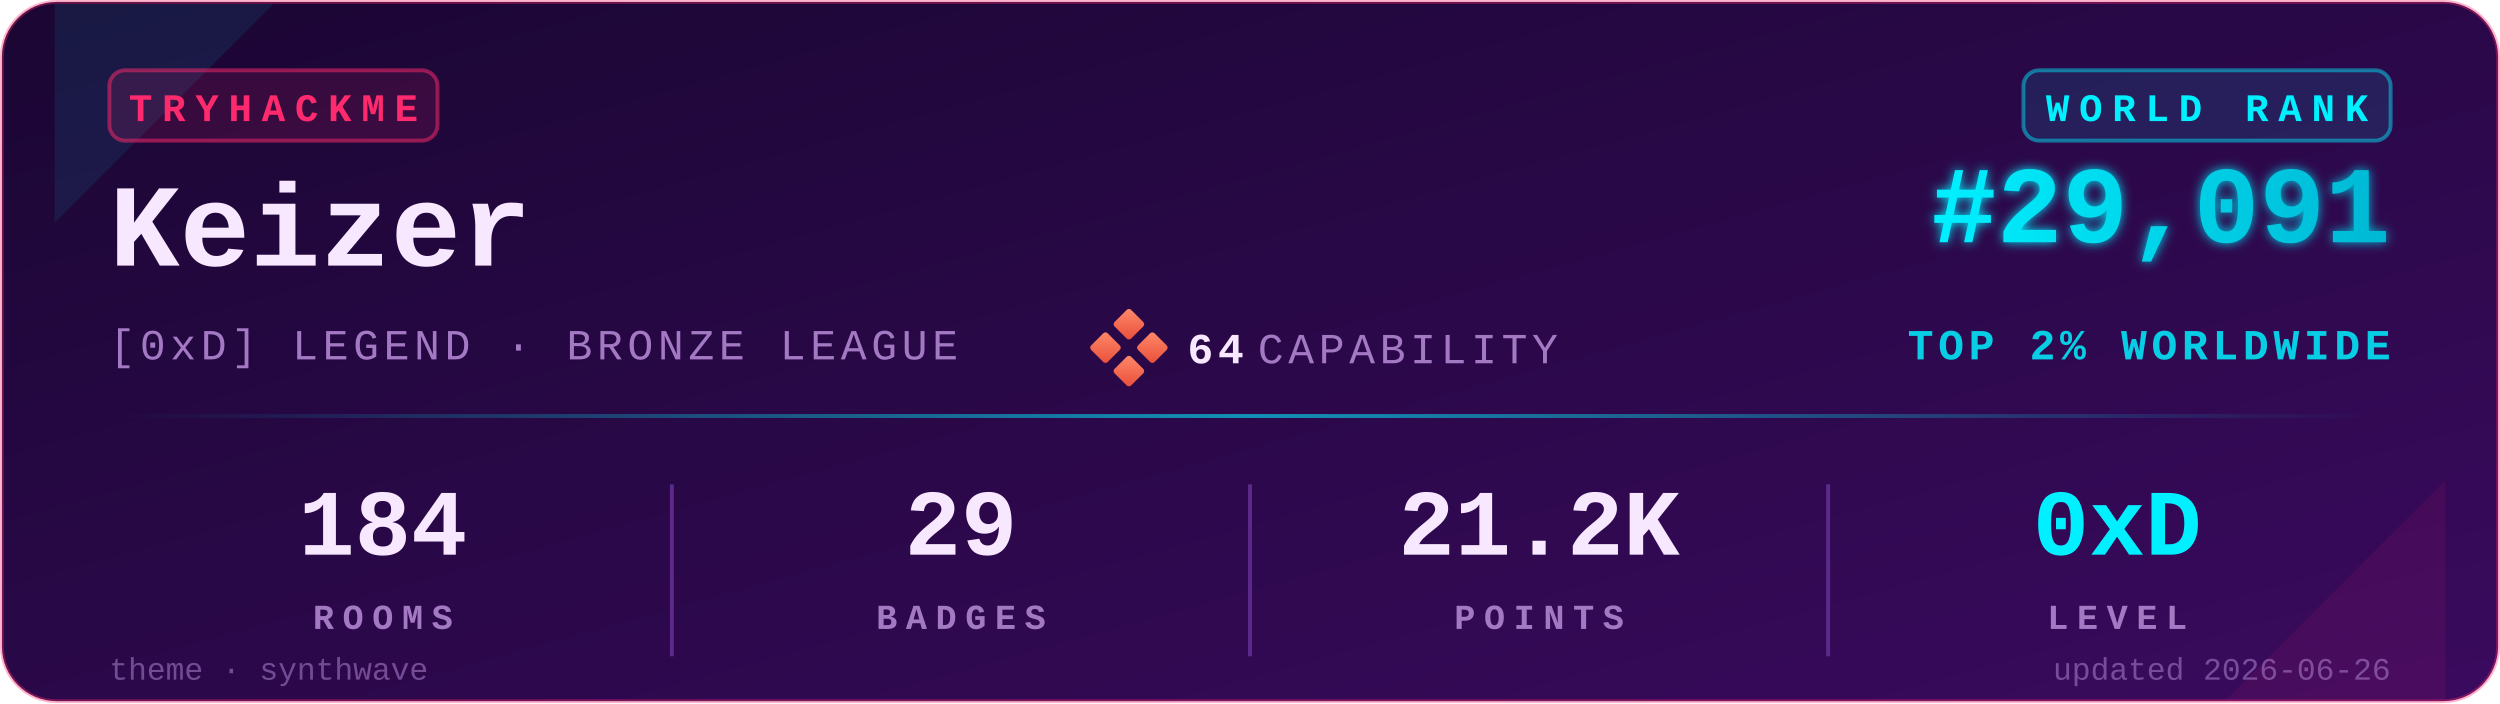
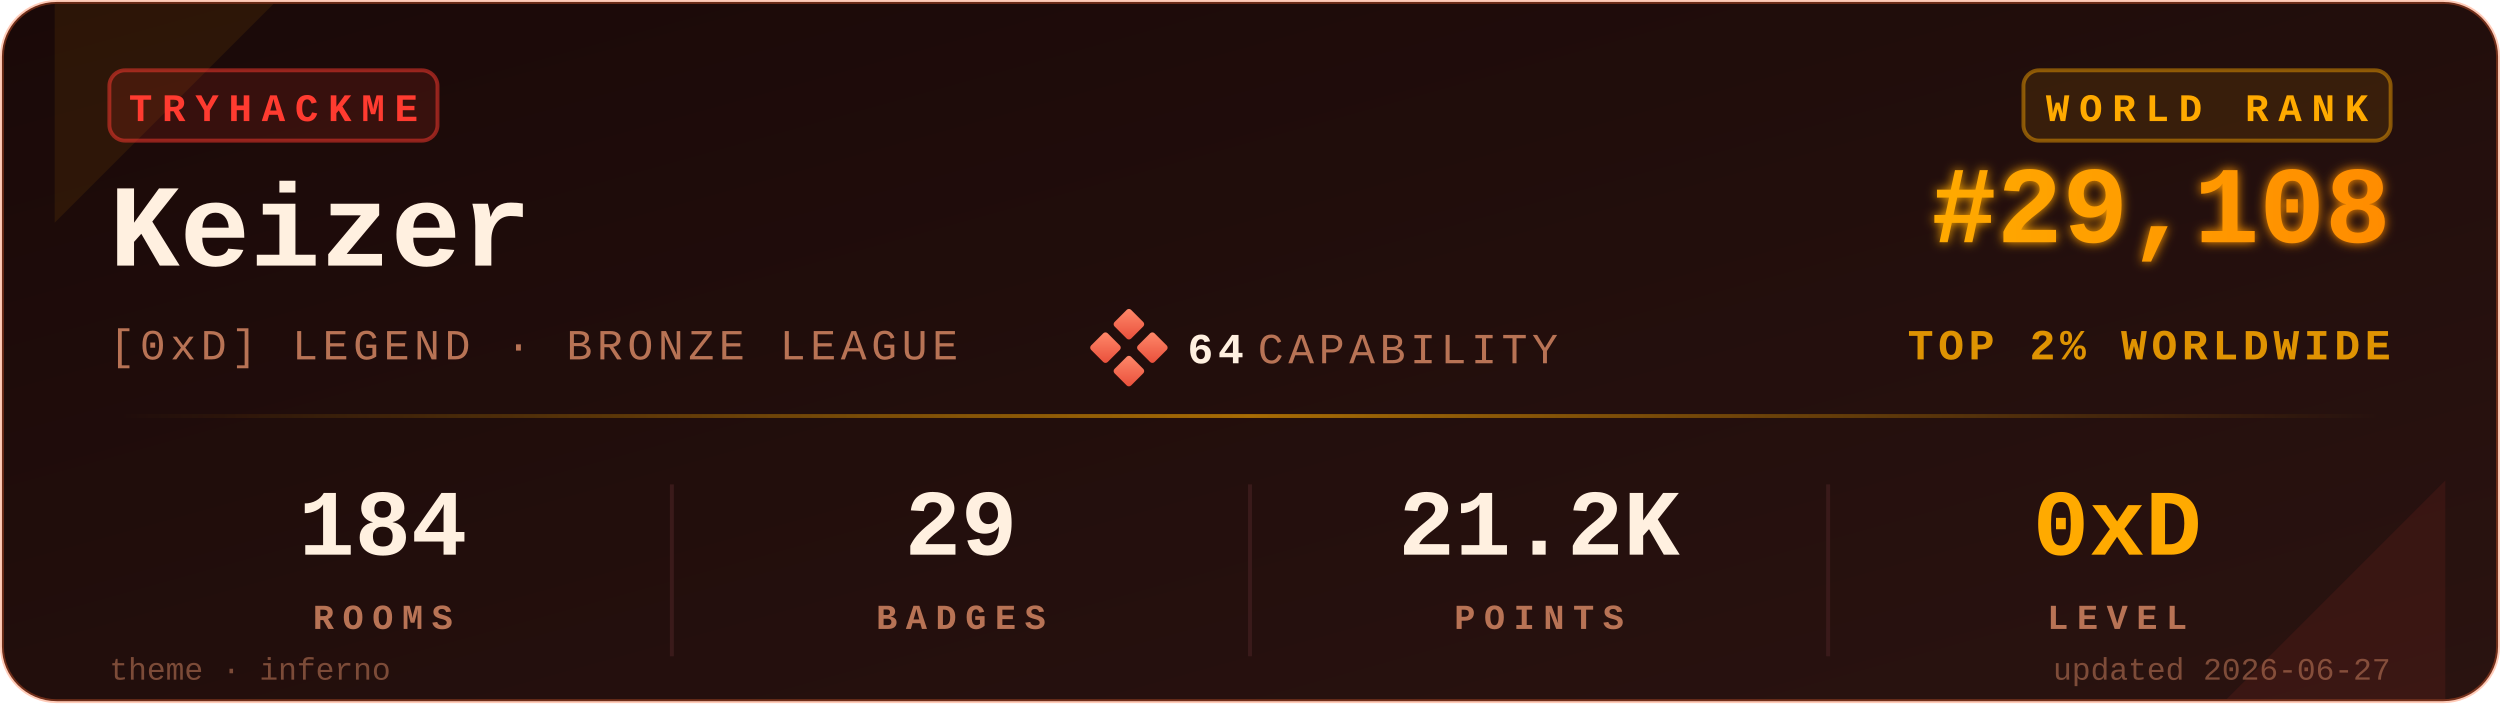
<svg xmlns="http://www.w3.org/2000/svg" viewBox="0 0 640 180" width="640" height="180" role="img" aria-label="TryHackMe stats for Keizer">
  <defs>
    <linearGradient id="bgGrad" x1="0" y1="0" x2="1" y2="1">
-       <stop offset="0%" stop-color="#1a0633" />
-       <stop offset="100%" stop-color="#3a0a5e" />
+       <stop offset="0%" stop-color="#1a0908" />
+       <stop offset="100%" stop-color="#2a1310" />
    </linearGradient>
    <linearGradient id="rankGrad" x1="0" y1="0" x2="1" y2="0">
-       <stop offset="0%" stop-color="#00F0FF" />
-       <stop offset="100%" stop-color="#00B8D4" />
+       <stop offset="0%" stop-color="#FFAA00" />
+       <stop offset="100%" stop-color="#FF8C00" />
    </linearGradient>
    <linearGradient id="accentGrad" x1="0" y1="0" x2="1" y2="0">
-       <stop offset="0%" stop-color="#00F0FF" stop-opacity="0" />
-       <stop offset="50%" stop-color="#00F0FF" stop-opacity="0.6" />
-       <stop offset="100%" stop-color="#00F0FF" stop-opacity="0" />
+       <stop offset="0%" stop-color="#FFAA00" stop-opacity="0" />
+       <stop offset="50%" stop-color="#FFAA00" stop-opacity="0.6" />
+       <stop offset="100%" stop-color="#FFAA00" stop-opacity="0" />
    </linearGradient>
    <linearGradient id="capGrad" x1="0" y1="0" x2="1" y2="1">
      <stop offset="0%" stop-color="#ff8a6b" />
      <stop offset="100%" stop-color="#e94e3a" />
    </linearGradient>
    <filter id="glow" x="-20%" y="-20%" width="140%" height="140%">
      <feGaussianBlur stdDeviation="1.4" result="b" />
      <feMerge>
        <feMergeNode in="b" />
        <feMergeNode in="SourceGraphic" />
      </feMerge>
    </filter>
  </defs>
-   <rect x="0.5" y="0.5" width="639" height="179" rx="14" ry="14" fill="url(#bgGrad)" stroke="#FF2A6D" stroke-opacity="0.35" stroke-width="1" />
-   <path d="M 14,1 L 70,1 L 14,57 Z" fill="#00F0FF" opacity="0.08" />
-   <path d="M 626,179 L 570,179 L 626,123 Z" fill="#FF2A6D" opacity="0.08" />
+   <rect x="0.5" y="0.5" width="639" height="179" rx="14" ry="14" fill="url(#bgGrad)" stroke="#FF6B35" stroke-opacity="0.35" stroke-width="1" />
+   <path d="M 14,1 L 70,1 L 14,57 Z" fill="#FFAA00" opacity="0.08" />
+   <path d="M 626,179 L 570,179 L 626,123 Z" fill="#FF3B30" opacity="0.08" />
  <g transform="translate(28,18)">
-     <rect x="0" y="0" width="84" height="18" rx="4" ry="4" fill="#FF2A6D" fill-opacity="0.12" stroke="#FF2A6D" stroke-opacity="0.5" />
-     <text x="42" y="13" fill="#FF2A6D" font-family="ui-monospace,'SF Mono','Menlo','Cascadia Code','Consolas','Liberation Mono',monospace" font-size="10" font-weight="700" letter-spacing="2.5" text-anchor="middle">TRYHACKME</text>
+     <rect x="0" y="0" width="84" height="18" rx="4" ry="4" fill="#FF3B30" fill-opacity="0.12" stroke="#FF3B30" stroke-opacity="0.5" />
+     <text x="42" y="13" fill="#FF3B30" font-family="ui-monospace,'SF Mono','Menlo','Cascadia Code','Consolas','Liberation Mono',monospace" font-size="10" font-weight="700" letter-spacing="2.5" text-anchor="middle">TRYHACKME</text>
  </g>
-   <text x="28" y="68" fill="#F8E8FF" font-family="ui-monospace,'SF Mono','Menlo','Cascadia Code','Consolas','Liberation Mono',monospace" font-size="30" font-weight="700">Keizer</text>
-   <text x="28" y="92" fill="#A479C4" font-family="ui-monospace,'SF Mono','Menlo','Cascadia Code','Consolas','Liberation Mono',monospace" font-size="11" font-weight="500" letter-spacing="1.2">[0xD] LEGEND · BRONZE LEAGUE</text>
+   <text x="28" y="68" fill="#FFF0E0" font-family="ui-monospace,'SF Mono','Menlo','Cascadia Code','Consolas','Liberation Mono',monospace" font-size="30" font-weight="700">Keizer</text>
+   <text x="28" y="92" fill="#B87355" font-family="ui-monospace,'SF Mono','Menlo','Cascadia Code','Consolas','Liberation Mono',monospace" font-size="11" font-weight="500" letter-spacing="1.2">[0xD] LEGEND · BRONZE LEAGUE</text>
  <g transform="translate(280,80)">
    <rect x="6" y="0" width="6" height="6" rx="0.8" fill="url(#capGrad)" transform="rotate(45 9 3)" />
    <rect x="0" y="6" width="6" height="6" rx="0.8" fill="url(#capGrad)" transform="rotate(45 3 9)" />
    <rect x="12" y="6" width="6" height="6" rx="0.8" fill="url(#capGrad)" transform="rotate(45 15 9)" />
    <rect x="6" y="12" width="6" height="6" rx="0.8" fill="url(#capGrad)" transform="rotate(45 9 15)" />
-     <text x="24" y="13" fill="#F8E8FF" font-family="ui-monospace,'SF Mono','Menlo','Cascadia Code','Consolas','Liberation Mono',monospace" font-size="11" font-weight="700" letter-spacing="1.2">64</text>
-     <text x="42" y="13" fill="#A479C4" font-family="ui-monospace,'SF Mono','Menlo','Cascadia Code','Consolas','Liberation Mono',monospace" font-size="11" font-weight="500" letter-spacing="1.2">CAPABILITY</text>
+     <text x="24" y="13" fill="#FFF0E0" font-family="ui-monospace,'SF Mono','Menlo','Cascadia Code','Consolas','Liberation Mono',monospace" font-size="11" font-weight="700" letter-spacing="1.2">64</text>
+     <text x="42" y="13" fill="#B87355" font-family="ui-monospace,'SF Mono','Menlo','Cascadia Code','Consolas','Liberation Mono',monospace" font-size="11" font-weight="500" letter-spacing="1.2">CAPABILITY</text>
  </g>
  <g transform="translate(612,18)">
-     <rect x="-94" y="0" width="94" height="18" rx="4" ry="4" fill="#00F0FF" fill-opacity="0.10" stroke="#00F0FF" stroke-opacity="0.45" />
-     <text x="-47" y="13" fill="#00F0FF" font-family="ui-monospace,'SF Mono','Menlo','Cascadia Code','Consolas','Liberation Mono',monospace" font-size="10" font-weight="700" letter-spacing="2.5" text-anchor="middle">WORLD RANK</text>
+     <rect x="-94" y="0" width="94" height="18" rx="4" ry="4" fill="#FFAA00" fill-opacity="0.10" stroke="#FFAA00" stroke-opacity="0.45" />
+     <text x="-47" y="13" fill="#FFAA00" font-family="ui-monospace,'SF Mono','Menlo','Cascadia Code','Consolas','Liberation Mono',monospace" font-size="10" font-weight="700" letter-spacing="2.5" text-anchor="middle">WORLD RANK</text>
  </g>
-   <text x="612" y="62" fill="url(#rankGrad)" font-family="ui-monospace,'SF Mono','Menlo','Cascadia Code','Consolas','Liberation Mono',monospace" font-size="28" font-weight="700" text-anchor="end" filter="url(#glow)">#29,091</text>
-   <text x="612" y="92" fill="#00F0FF" fill-opacity="0.85" font-family="ui-monospace,'SF Mono','Menlo','Cascadia Code','Consolas','Liberation Mono',monospace" font-size="11" font-weight="600" letter-spacing="1.2" text-anchor="end">TOP 2% WORLDWIDE</text>
+   <text x="612" y="62" fill="url(#rankGrad)" font-family="ui-monospace,'SF Mono','Menlo','Cascadia Code','Consolas','Liberation Mono',monospace" font-size="28" font-weight="700" text-anchor="end" filter="url(#glow)">#29,108</text>
+   <text x="612" y="92" fill="#FFAA00" fill-opacity="0.85" font-family="ui-monospace,'SF Mono','Menlo','Cascadia Code','Consolas','Liberation Mono',monospace" font-size="11" font-weight="600" letter-spacing="1.2" text-anchor="end">TOP 2% WORLDWIDE</text>
  <rect x="28" y="106" width="584" height="1" fill="url(#accentGrad)" />
  <g font-family="ui-monospace,'SF Mono','Menlo','Cascadia Code','Consolas','Liberation Mono',monospace" text-anchor="middle">
-     <text x="98" y="142" fill="#F8E8FF" font-size="24" font-weight="700">184</text>
-     <text x="98" y="161" fill="#A479C4" font-size="9" font-weight="600" letter-spacing="2.2">ROOMS</text>
-     <text x="246" y="142" fill="#F8E8FF" font-size="24" font-weight="700">29</text>
-     <text x="246" y="161" fill="#A479C4" font-size="9" font-weight="600" letter-spacing="2.2">BADGES</text>
-     <text x="394" y="142" fill="#F8E8FF" font-size="24" font-weight="700">21.2K</text>
-     <text x="394" y="161" fill="#A479C4" font-size="9" font-weight="600" letter-spacing="2.2">POINTS</text>
-     <text x="542" y="142" fill="#00F0FF" font-size="24" font-weight="700">0xD</text>
-     <text x="542" y="161" fill="#A479C4" font-size="9" font-weight="600" letter-spacing="2.2">LEVEL</text>
+     <text x="98" y="142" fill="#FFF0E0" font-size="24" font-weight="700">184</text>
+     <text x="98" y="161" fill="#B87355" font-size="9" font-weight="600" letter-spacing="2.2">ROOMS</text>
+     <text x="246" y="142" fill="#FFF0E0" font-size="24" font-weight="700">29</text>
+     <text x="246" y="161" fill="#B87355" font-size="9" font-weight="600" letter-spacing="2.2">BADGES</text>
+     <text x="394" y="142" fill="#FFF0E0" font-size="24" font-weight="700">21.2K</text>
+     <text x="394" y="161" fill="#B87355" font-size="9" font-weight="600" letter-spacing="2.2">POINTS</text>
+     <text x="542" y="142" fill="#FFAA00" font-size="24" font-weight="700">0xD</text>
+     <text x="542" y="161" fill="#B87355" font-size="9" font-weight="600" letter-spacing="2.2">LEVEL</text>
  </g>
-   <line x1="172" y1="124" x2="172" y2="168" stroke="#5C2A8A" stroke-width="1" />
-   <line x1="320" y1="124" x2="320" y2="168" stroke="#5C2A8A" stroke-width="1" />
-   <line x1="468" y1="124" x2="468" y2="168" stroke="#5C2A8A" stroke-width="1" />
-   <text x="28" y="174" fill="#A479C4" fill-opacity="0.6" font-family="ui-monospace,'SF Mono','Menlo','Cascadia Code','Consolas','Liberation Mono',monospace" font-size="8" font-weight="500">theme · synthwave</text>
-   <text x="612" y="174" fill="#A479C4" fill-opacity="0.6" font-family="ui-monospace,'SF Mono','Menlo','Cascadia Code','Consolas','Liberation Mono',monospace" font-size="8" font-weight="500" text-anchor="end">updated 2026-06-26</text>
+   <line x1="172" y1="124" x2="172" y2="168" stroke="#3a1a1a" stroke-width="1" />
+   <line x1="320" y1="124" x2="320" y2="168" stroke="#3a1a1a" stroke-width="1" />
+   <line x1="468" y1="124" x2="468" y2="168" stroke="#3a1a1a" stroke-width="1" />
+   <text x="28" y="174" fill="#B87355" fill-opacity="0.6" font-family="ui-monospace,'SF Mono','Menlo','Cascadia Code','Consolas','Liberation Mono',monospace" font-size="8" font-weight="500">theme · inferno</text>
+   <text x="612" y="174" fill="#B87355" fill-opacity="0.6" font-family="ui-monospace,'SF Mono','Menlo','Cascadia Code','Consolas','Liberation Mono',monospace" font-size="8" font-weight="500" text-anchor="end">updated 2026-06-27</text>
</svg>
